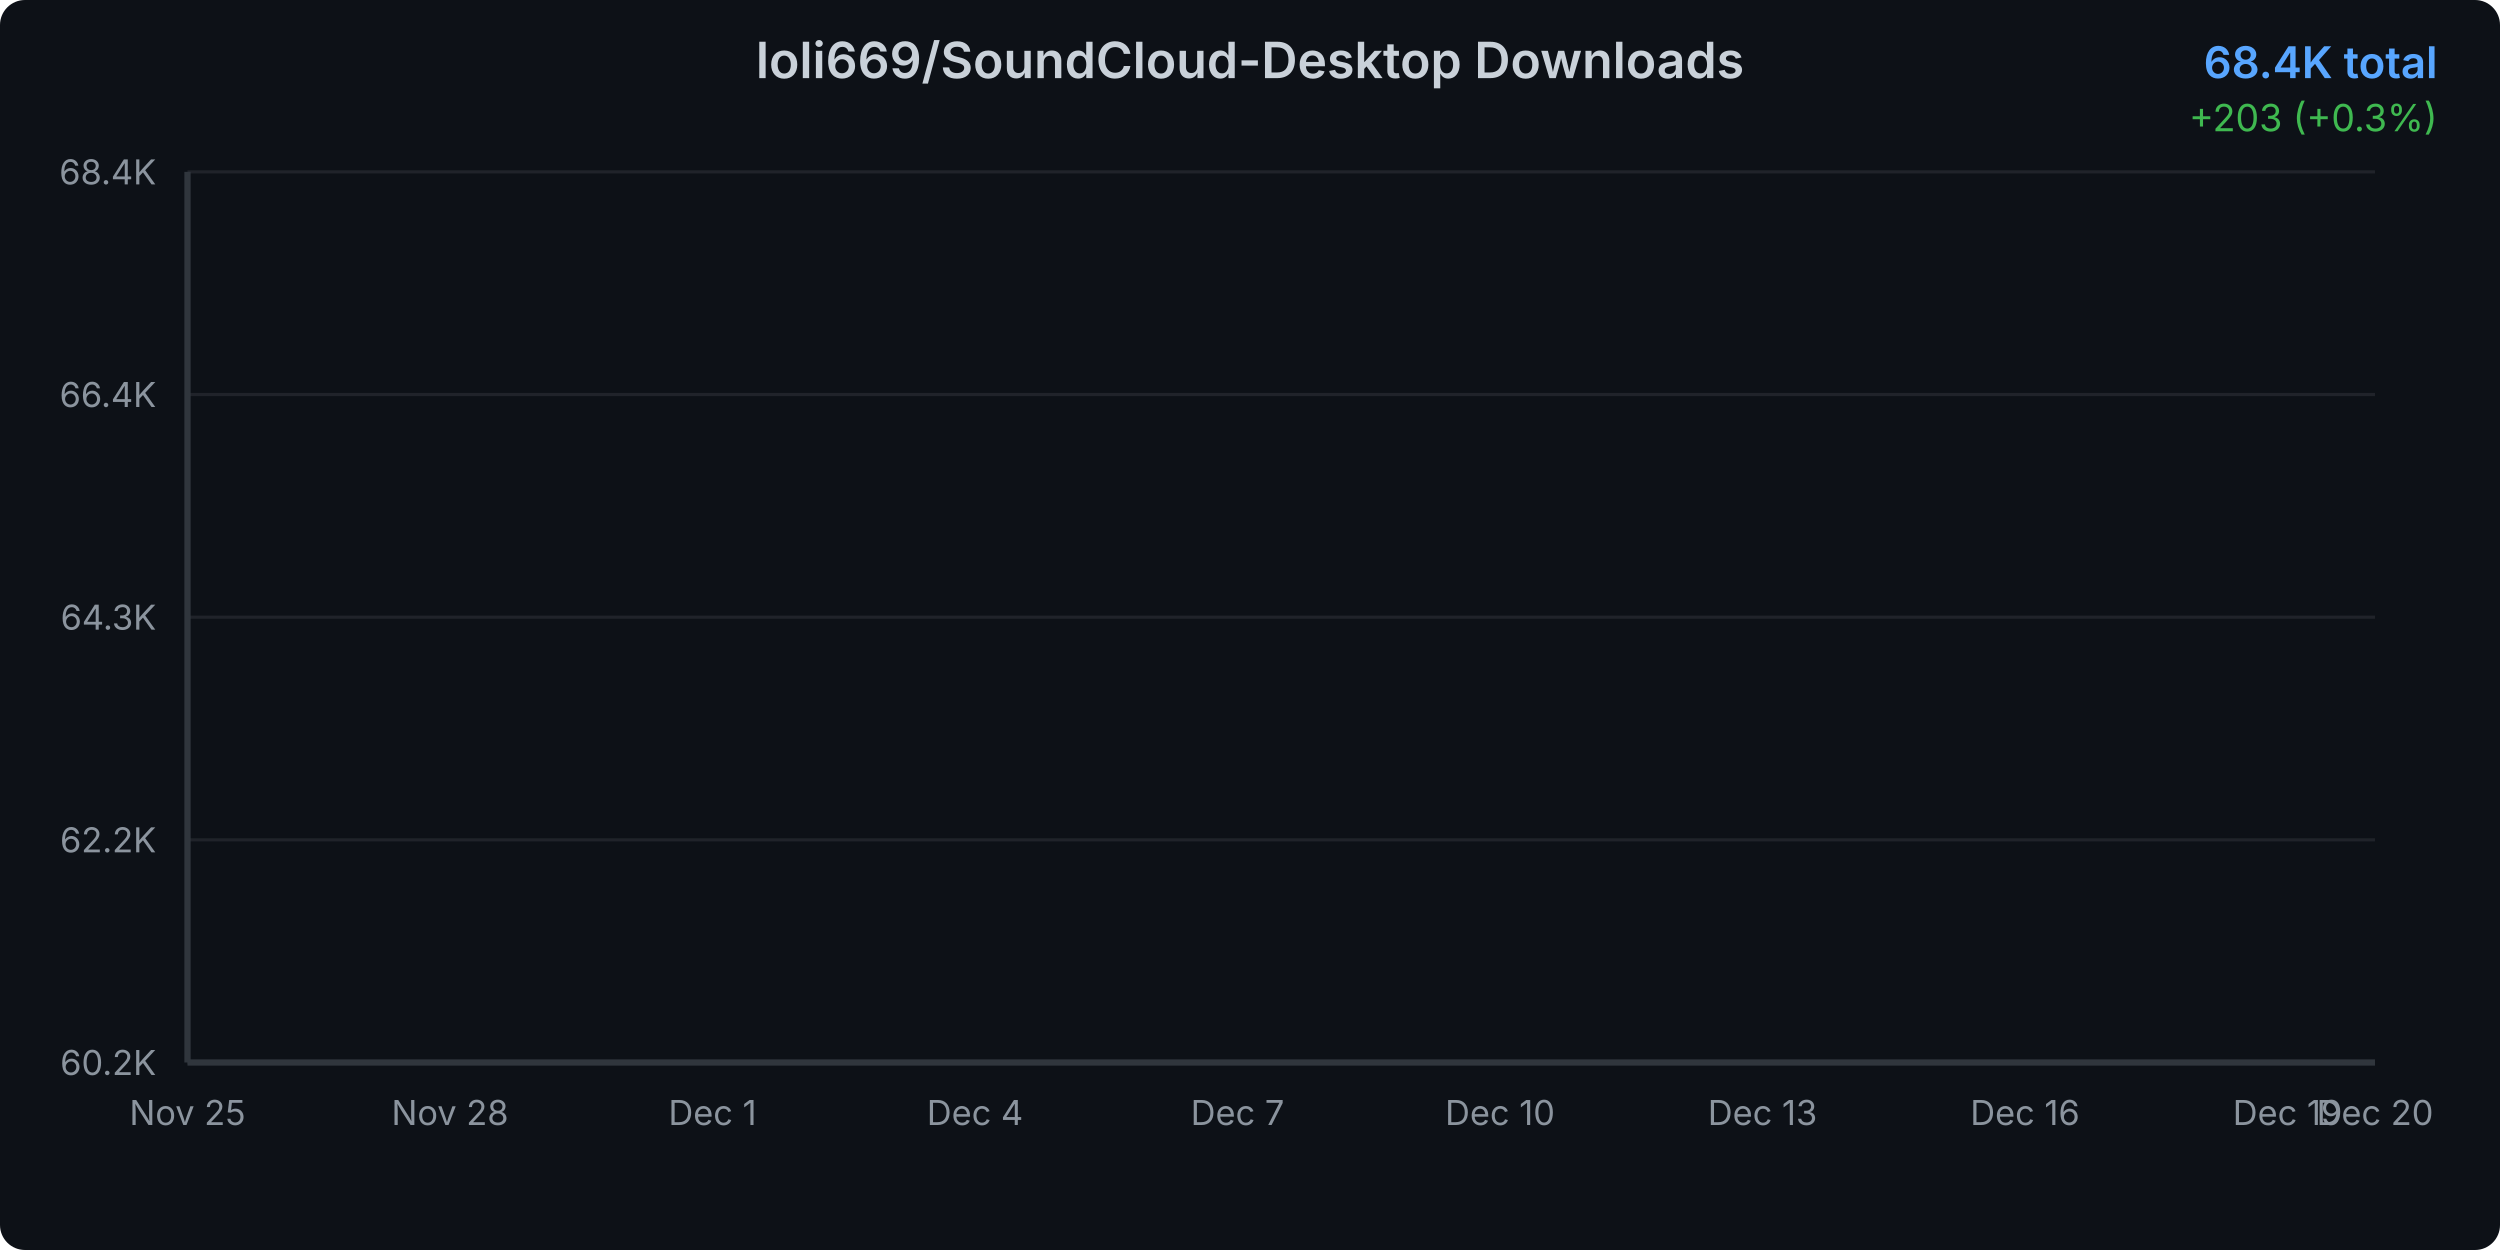
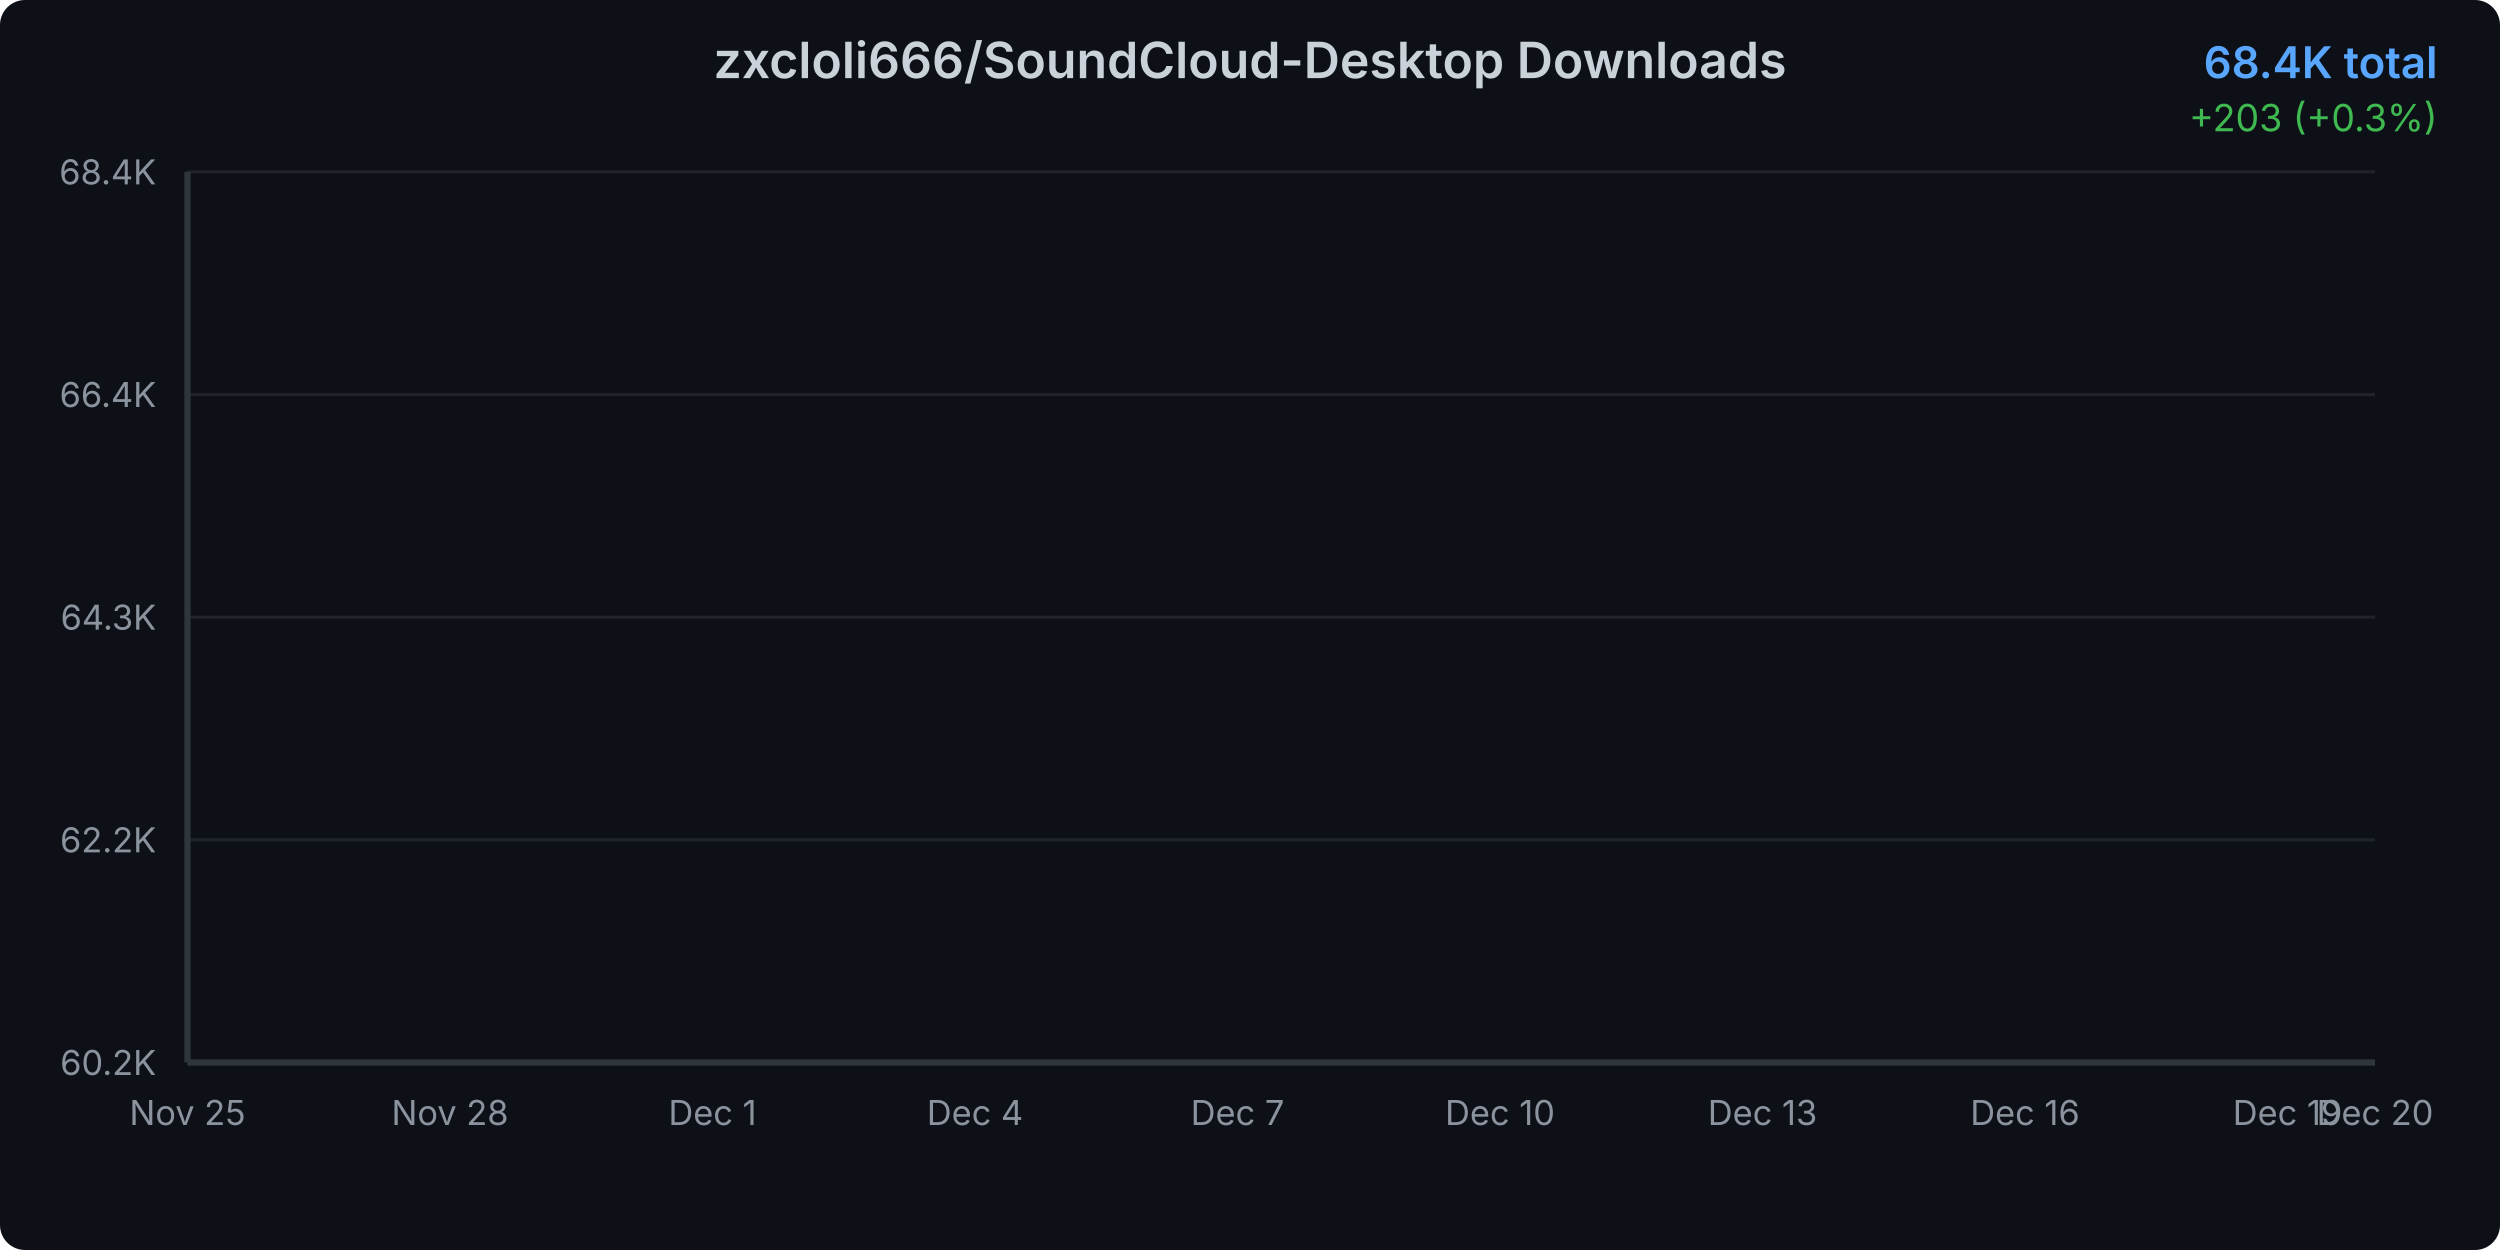
<svg xmlns="http://www.w3.org/2000/svg" width="800" height="400">
  <defs>
    <linearGradient id="areaGradient" x1="0%" y1="0%" x2="0%" y2="100%">
      <stop offset="0%" style="stop-color:#3b82f6;stop-opacity:0.3" />
      <stop offset="100%" style="stop-color:#3b82f6;stop-opacity:0.05" />
    </linearGradient>
    <filter id="glow">
      <feGaussianBlur stdDeviation="2" result="coloredBlur" />
      <feMerge>
        <feMergeNode in="coloredBlur" />
        <feMergeNode in="SourceGraphic" />
      </feMerge>
    </filter>
    <style>
      @keyframes draw {
        from { stroke-dashoffset: 2000; }
        to { stroke-dashoffset: 0; }
      }
      @keyframes fadeIn {
        from { opacity: 0; }
        to { opacity: 1; }
      }
      .line-path {
        stroke-dasharray: 2000;
        stroke-dashoffset: 2000;
        animation: draw 1.5s ease-out forwards;
      }
      .area-path {
        opacity: 0;
        animation: fadeIn 1s ease-out 0.5s forwards;
      }
      .data-point {
        opacity: 0;
        animation: fadeIn 0.5s ease-out 1s forwards;
      }
    </style>
  </defs>
  <rect width="800" height="400" fill="#0d1117" rx="8" />
  <text x="400" y="25" text-anchor="middle" fill="#c9d1d9" font-family="system-ui, -apple-system, sans-serif" font-size="16" font-weight="600">
-     loli669/SoundCloud-Desktop Downloads
+     zxcloli666/SoundCloud-Desktop Downloads
  </text>
  <text x="780" y="25" text-anchor="end" fill="#58a6ff" font-family="system-ui, -apple-system, sans-serif" font-size="14" font-weight="600">
    68.4K total
  </text>
  <text x="780" y="42" text-anchor="end" fill="#3fb950" font-family="system-ui, -apple-system, sans-serif" font-size="12">
    +203 (+0.3%)
  </text>
  <g opacity="0.1">
    <line x1="60" y1="340" x2="760" y2="340" stroke="#c9d1d9" stroke-width="1" />
    <line x1="60" y1="268.75" x2="760" y2="268.75" stroke="#c9d1d9" stroke-width="1" />
    <line x1="60" y1="197.5" x2="760" y2="197.5" stroke="#c9d1d9" stroke-width="1" />
    <line x1="60" y1="126.25" x2="760" y2="126.25" stroke="#c9d1d9" stroke-width="1" />
    <line x1="60" y1="55" x2="760" y2="55" stroke="#c9d1d9" stroke-width="1" />
  </g>
  <text x="50" y="344" text-anchor="end" fill="#8b949e" font-family="system-ui, -apple-system, sans-serif" font-size="11">
      60.2K
    </text>
  <text x="50" y="272.75" text-anchor="end" fill="#8b949e" font-family="system-ui, -apple-system, sans-serif" font-size="11">
      62.2K
    </text>
  <text x="50" y="201.5" text-anchor="end" fill="#8b949e" font-family="system-ui, -apple-system, sans-serif" font-size="11">
      64.3K
    </text>
  <text x="50" y="130.25" text-anchor="end" fill="#8b949e" font-family="system-ui, -apple-system, sans-serif" font-size="11">
      66.4K
    </text>
  <text x="50" y="59" text-anchor="end" fill="#8b949e" font-family="system-ui, -apple-system, sans-serif" font-size="11">
      68.4K
    </text>
  <text x="60" y="360" text-anchor="middle" fill="#8b949e" font-family="system-ui, -apple-system, sans-serif" font-size="11">
      Nov 25
    </text>
  <text x="144" y="360" text-anchor="middle" fill="#8b949e" font-family="system-ui, -apple-system, sans-serif" font-size="11">
      Nov 28
    </text>
  <text x="228" y="360" text-anchor="middle" fill="#8b949e" font-family="system-ui, -apple-system, sans-serif" font-size="11">
      Dec 1
    </text>
  <text x="312" y="360" text-anchor="middle" fill="#8b949e" font-family="system-ui, -apple-system, sans-serif" font-size="11">
      Dec 4
    </text>
  <text x="396" y="360" text-anchor="middle" fill="#8b949e" font-family="system-ui, -apple-system, sans-serif" font-size="11">
      Dec 7
    </text>
  <text x="480" y="360" text-anchor="middle" fill="#8b949e" font-family="system-ui, -apple-system, sans-serif" font-size="11">
      Dec 10
    </text>
  <text x="564" y="360" text-anchor="middle" fill="#8b949e" font-family="system-ui, -apple-system, sans-serif" font-size="11">
      Dec 13
    </text>
  <text x="648" y="360" text-anchor="middle" fill="#8b949e" font-family="system-ui, -apple-system, sans-serif" font-size="11">
      Dec 16
    </text>
  <text x="732" y="360" text-anchor="middle" fill="#8b949e" font-family="system-ui, -apple-system, sans-serif" font-size="11">
      Dec 19
    </text>
  <text x="760" y="360" text-anchor="middle" fill="#8b949e" font-family="system-ui, -apple-system, sans-serif" font-size="11">
      Dec 20
    </text>
  <path d="M 60 340     L 60.00 340.00 L 88.00 334.95 L 116.00 326.36 L 144.00 318.39 L 172.00 302.55 L 200.00 286.20 L 228.00 273.32 L 256.00 261.30 L 284.00 250.61 L 312.00 238.07 L 340.00 224.09 L 368.00 209.11 L 396.00 195.51 L 424.00 181.04 L 452.00 170.50 L 480.00 159.57 L 508.00 144.73 L 536.00 134.80 L 564.00 121.06 L 592.00 105.19 L 620.00 93.24 L 648.00 83.41 L 676.00 77.06 L 704.00 71.76 L 732.00 61.97 L 760.00 55.00     L 760 340     Z" fill="url(#areaGradient)" class="area-path" />
  <path d="M 60.00 340.00 L 88.00 334.95 L 116.00 326.36 L 144.00 318.39 L 172.00 302.55 L 200.00 286.20 L 228.00 273.32 L 256.00 261.30 L 284.00 250.61 L 312.00 238.07 L 340.00 224.09 L 368.00 209.11 L 396.00 195.51 L 424.00 181.04 L 452.00 170.50 L 480.00 159.57 L 508.00 144.73 L 536.00 134.80 L 564.00 121.06 L 592.00 105.19 L 620.00 93.24 L 648.00 83.41 L 676.00 77.06 L 704.00 71.76 L 732.00 61.97 L 760.00 55.00" fill="none" stroke="#3b82f6" stroke-width="3" stroke-linecap="round" stroke-linejoin="round" filter="url(#glow)" class="line-path" />
  <circle cx="60" cy="340" r="4" fill="#3b82f6" stroke="#0d1117" stroke-width="2" class="data-point" />
  <circle cx="88" cy="334.95" r="4" fill="#3b82f6" stroke="#0d1117" stroke-width="2" class="data-point" />
  <circle cx="116" cy="326.361" r="4" fill="#3b82f6" stroke="#0d1117" stroke-width="2" class="data-point" />
  <circle cx="144" cy="318.391" r="4" fill="#3b82f6" stroke="#0d1117" stroke-width="2" class="data-point" />
  <circle cx="172" cy="302.554" r="4" fill="#3b82f6" stroke="#0d1117" stroke-width="2" class="data-point" />
  <circle cx="200" cy="286.202" r="4" fill="#3b82f6" stroke="#0d1117" stroke-width="2" class="data-point" />
  <circle cx="228" cy="273.319" r="4" fill="#3b82f6" stroke="#0d1117" stroke-width="2" class="data-point" />
  <circle cx="256" cy="261.295" r="4" fill="#3b82f6" stroke="#0d1117" stroke-width="2" class="data-point" />
  <circle cx="284" cy="250.611" r="4" fill="#3b82f6" stroke="#0d1117" stroke-width="2" class="data-point" />
  <circle cx="312" cy="238.072" r="4" fill="#3b82f6" stroke="#0d1117" stroke-width="2" class="data-point" />
  <circle cx="340" cy="224.09" r="4" fill="#3b82f6" stroke="#0d1117" stroke-width="2" class="data-point" />
  <circle cx="368" cy="209.112" r="4" fill="#3b82f6" stroke="#0d1117" stroke-width="2" class="data-point" />
  <circle cx="396" cy="195.507" r="4" fill="#3b82f6" stroke="#0d1117" stroke-width="2" class="data-point" />
  <circle cx="424" cy="181.044" r="4" fill="#3b82f6" stroke="#0d1117" stroke-width="2" class="data-point" />
  <circle cx="452" cy="170.498" r="4" fill="#3b82f6" stroke="#0d1117" stroke-width="2" class="data-point" />
  <circle cx="480" cy="159.573" r="4" fill="#3b82f6" stroke="#0d1117" stroke-width="2" class="data-point" />
  <circle cx="508" cy="144.732" r="4" fill="#3b82f6" stroke="#0d1117" stroke-width="2" class="data-point" />
  <circle cx="536" cy="134.804" r="4" fill="#3b82f6" stroke="#0d1117" stroke-width="2" class="data-point" />
  <circle cx="564" cy="121.063" r="4" fill="#3b82f6" stroke="#0d1117" stroke-width="2" class="data-point" />
  <circle cx="592" cy="105.191" r="4" fill="#3b82f6" stroke="#0d1117" stroke-width="2" class="data-point" />
  <circle cx="620" cy="93.236" r="4" fill="#3b82f6" stroke="#0d1117" stroke-width="2" class="data-point" />
  <circle cx="648" cy="83.411" r="4" fill="#3b82f6" stroke="#0d1117" stroke-width="2" class="data-point" />
  <circle cx="676" cy="77.055" r="4" fill="#3b82f6" stroke="#0d1117" stroke-width="2" class="data-point" />
  <circle cx="704" cy="71.765" r="4" fill="#3b82f6" stroke="#0d1117" stroke-width="2" class="data-point" />
  <circle cx="732" cy="61.974" r="4" fill="#3b82f6" stroke="#0d1117" stroke-width="2" class="data-point" />
  <circle cx="760" cy="55" r="4" fill="#3b82f6" stroke="#0d1117" stroke-width="2" class="data-point" />
  <line x1="60" y1="55" x2="60" y2="340" stroke="#30363d" stroke-width="2" />
  <line x1="60" y1="340" x2="760" y2="340" stroke="#30363d" stroke-width="2" />
</svg>
